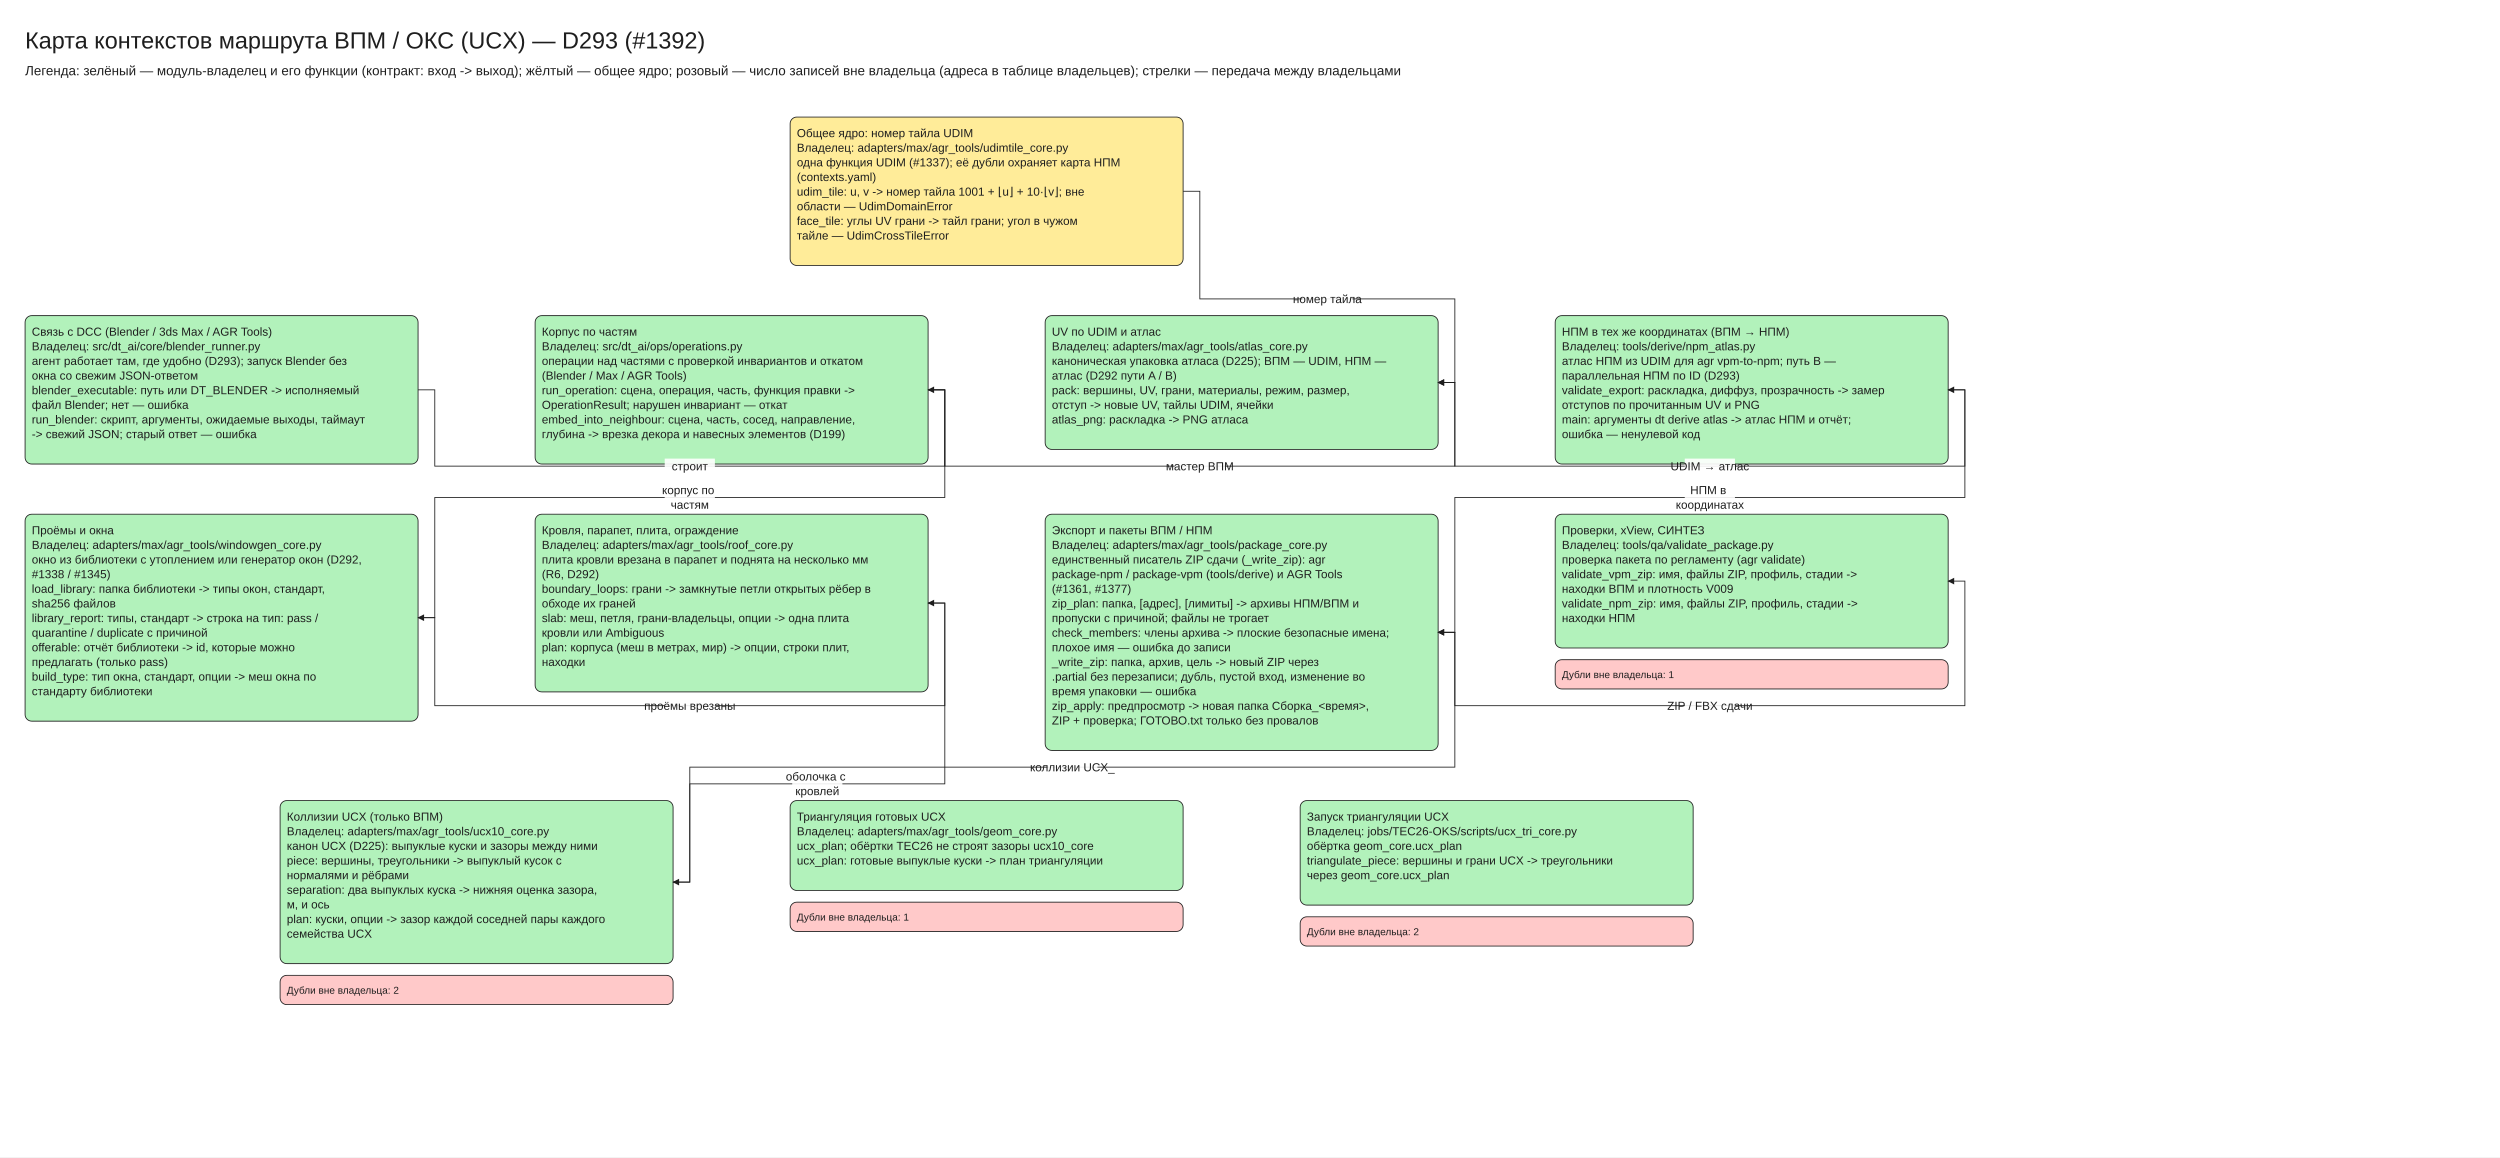
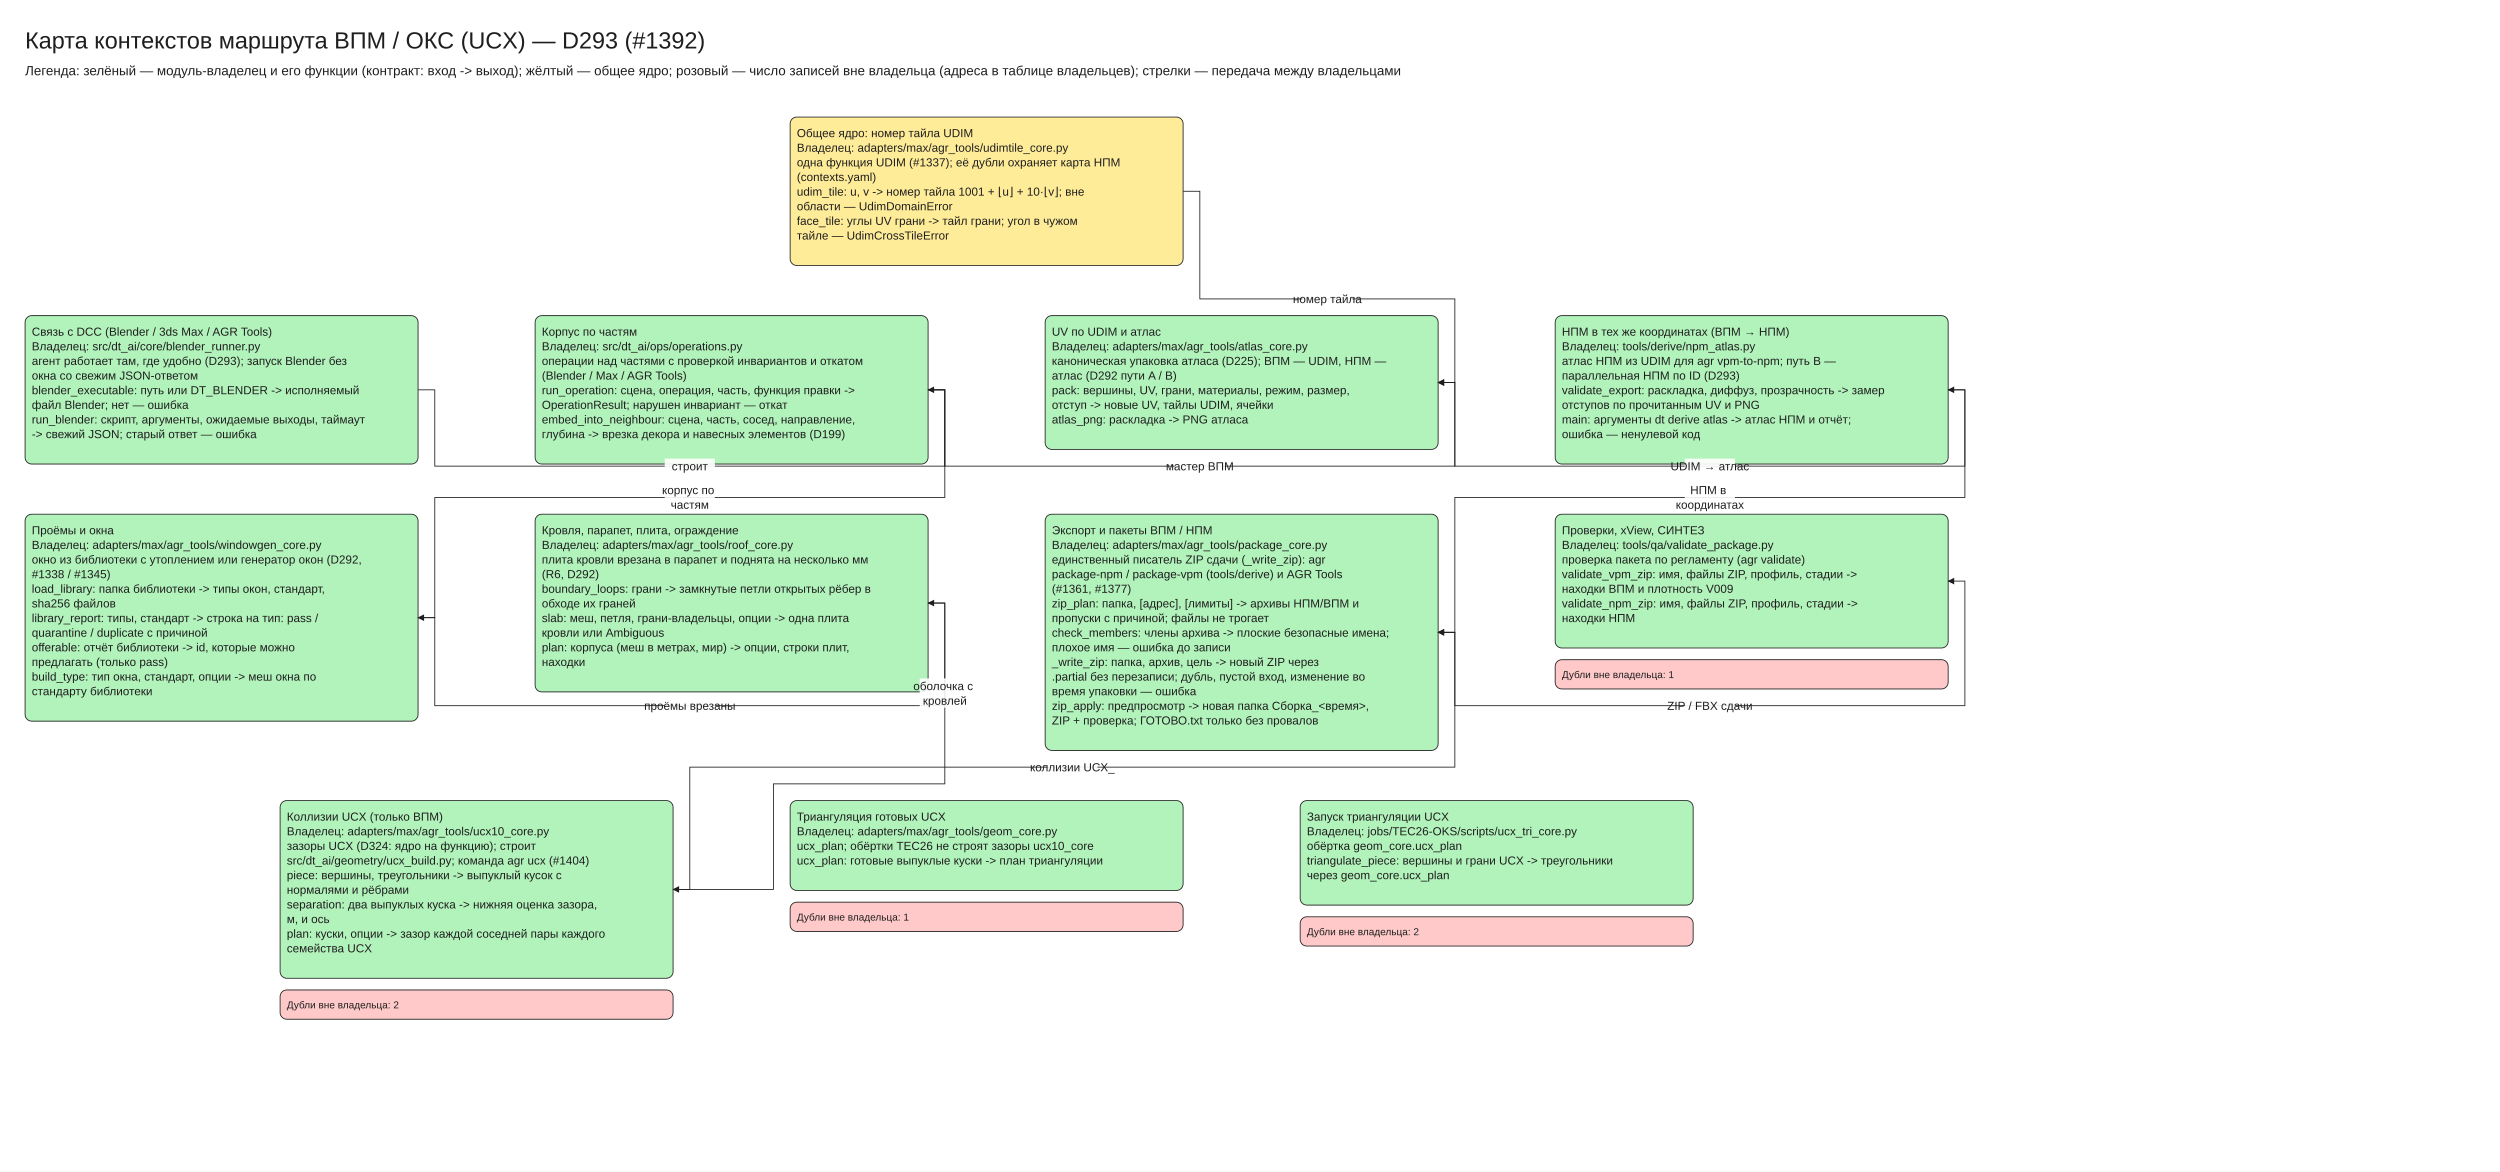
- <svg xmlns="http://www.w3.org/2000/svg" viewBox="10 -30 2990 1384" width="2990" height="1384" font-family="Segoe UI, Arial, sans-serif">
+ <svg xmlns="http://www.w3.org/2000/svg" viewBox="10 -30 2990 1401" width="2990" height="1401" font-family="Segoe UI, Arial, sans-serif">
  <defs>
    <marker id="arrow" viewBox="0 0 10 10" refX="9" refY="5" markerWidth="8" markerHeight="8" orient="auto-start-reverse">
      <path d="M0,0 L10,5 L0,10 z" fill="#1e1e1e" />
    </marker>
  </defs>
-   <rect x="10" y="-30" width="2990" height="1384" fill="#ffffff" />
+   <rect x="10" y="-30" width="2990" height="1401" fill="#ffffff" />
  <rect x="955.0" y="110" width="470" height="177.5" rx="8" fill="#ffec99" stroke="#1e1e1e" />
  <rect x="40" y="347.5" width="470" height="177.5" rx="8" fill="#b2f2bb" stroke="#1e1e1e" />
  <rect x="650" y="347.5" width="470" height="177.5" rx="8" fill="#b2f2bb" stroke="#1e1e1e" />
  <rect x="1260" y="347.5" width="470" height="160.0" rx="8" fill="#b2f2bb" stroke="#1e1e1e" />
  <rect x="1870" y="347.5" width="470" height="177.5" rx="8" fill="#b2f2bb" stroke="#1e1e1e" />
  <rect x="40.0" y="585.0" width="470" height="247.5" rx="8" fill="#b2f2bb" stroke="#1e1e1e" />
  <rect x="650.0" y="585.0" width="470" height="212.5" rx="8" fill="#b2f2bb" stroke="#1e1e1e" />
  <rect x="1260.0" y="585.0" width="470" height="282.5" rx="8" fill="#b2f2bb" stroke="#1e1e1e" />
  <rect x="1870.0" y="585.0" width="470" height="160.0" rx="8" fill="#b2f2bb" stroke="#1e1e1e" />
  <rect x="1870.0" y="759.0" width="470" height="35.0" rx="8" fill="#ffc9c9" stroke="#1e1e1e" />
-   <rect x="345.0" y="927.5" width="470" height="195.0" rx="8" fill="#b2f2bb" stroke="#1e1e1e" />
-   <rect x="345.0" y="1136.5" width="470" height="35.0" rx="8" fill="#ffc9c9" stroke="#1e1e1e" />
+   <rect x="345.0" y="927.5" width="470" height="212.5" rx="8" fill="#b2f2bb" stroke="#1e1e1e" />
+   <rect x="345.0" y="1154.0" width="470" height="35.0" rx="8" fill="#ffc9c9" stroke="#1e1e1e" />
  <rect x="955.0" y="927.5" width="470" height="107.5" rx="8" fill="#b2f2bb" stroke="#1e1e1e" />
  <rect x="955.0" y="1049.0" width="470" height="35.0" rx="8" fill="#ffc9c9" stroke="#1e1e1e" />
  <rect x="1565.0" y="927.5" width="470" height="125.0" rx="8" fill="#b2f2bb" stroke="#1e1e1e" />
  <rect x="1565.0" y="1066.5" width="470" height="35.0" rx="8" fill="#ffc9c9" stroke="#1e1e1e" />
  <polyline points="510,436.25 530,436.25 530,527.5 1140,527.5 1140,436.25 1120,436.25" fill="none" stroke="#1e1e1e" marker-end="url(#arrow)" />
  <polyline points="1120,436.25 1140,436.25 1140,565.0 530.0,565.0 530.0,708.75 510.0,708.75" fill="none" stroke="#1e1e1e" marker-end="url(#arrow)" />
  <polyline points="510.0,708.75 530.0,708.75 530.0,814.0 1140.0,814.0 1140.0,691.25 1120.0,691.25" fill="none" stroke="#1e1e1e" marker-end="url(#arrow)" />
-   <polyline points="1120.0,691.25 1140.0,691.25 1140.0,907.5 835.0,907.5 835.0,1025.0 815.0,1025.0" fill="none" stroke="#1e1e1e" marker-end="url(#arrow)" />
+   <polyline points="1120.0,691.25 1140.0,691.25 1140.0,907.5 935.0,907.5 935.0,1033.75 815.0,1033.75" fill="none" stroke="#1e1e1e" marker-end="url(#arrow)" />
  <polyline points="1120,436.25 1140,436.25 1140,527.5 1750,527.5 1750,427.5 1730,427.5" fill="none" stroke="#1e1e1e" marker-end="url(#arrow)" />
  <polyline points="1425.0,198.75 1445.0,198.75 1445.0,327.5 1750.0,327.5 1750.0,427.5 1730.0,427.5" fill="none" stroke="#1e1e1e" marker-end="url(#arrow)" />
  <polyline points="1730,427.5 1750,427.5 1750,527.5 2360,527.5 2360,436.25 2340,436.25" fill="none" stroke="#1e1e1e" marker-end="url(#arrow)" />
  <polyline points="2340,436.25 2360,436.25 2360,565.0 1750.0,565.0 1750.0,726.25 1730.0,726.25" fill="none" stroke="#1e1e1e" marker-end="url(#arrow)" />
-   <polyline points="815.0,1025.0 835.0,1025.0 835.0,887.5 1750.0,887.5 1750.0,726.25 1730.0,726.25" fill="none" stroke="#1e1e1e" marker-end="url(#arrow)" />
+   <polyline points="815.0,1033.75 835.0,1033.75 835.0,887.5 1750.0,887.5 1750.0,726.25 1730.0,726.25" fill="none" stroke="#1e1e1e" marker-end="url(#arrow)" />
  <polyline points="1730.0,726.25 1750.0,726.25 1750.0,814.0 2360.0,814.0 2360.0,665.0 2340.0,665.0" fill="none" stroke="#1e1e1e" marker-end="url(#arrow)" />
  <text x="40" y="0" font-size="28" text-anchor="start" fill="#1e1e1e">
    <tspan x="40" dy="28">Карта контекстов маршрута ВПМ / ОКС (UCX) — D293 (#1392)</tspan>
  </text>
  <text x="40" y="44" font-size="16" text-anchor="start" fill="#1e1e1e">
    <tspan x="40" dy="16">Легенда: зелёный — модуль-владелец и его функции (контракт: вход -&gt; выход); жёлтый — общее ядро; розовый — число записей вне владельца (адреса в таблице владельцев); стрелки — передача между владельцами</tspan>
  </text>
  <text x="963.0" y="120.0" font-size="14" text-anchor="start" fill="#1e1e1e">
    <tspan x="963.0" dy="14">Общее ядро: номер тайла UDIM</tspan>
    <tspan x="963.0" dy="17.5">Владелец: adapters/max/agr_tools/udimtile_core.py</tspan>
    <tspan x="963.0" dy="17.5">одна функция UDIM (#1337); её дубли охраняет карта НПМ</tspan>
    <tspan x="963.0" dy="17.5">(contexts.yaml)</tspan>
    <tspan x="963.0" dy="17.5" />
    <tspan x="963.0" dy="17.5">udim_tile: u, v -&gt; номер тайла 1001 + ⌊u⌋ + 10·⌊v⌋; вне</tspan>
    <tspan x="963.0" dy="17.5">области — UdimDomainError</tspan>
    <tspan x="963.0" dy="17.5">face_tile: углы UV грани -&gt; тайл грани; угол в чужом</tspan>
    <tspan x="963.0" dy="17.5">тайле — UdimCrossTileError</tspan>
  </text>
  <text x="48" y="357.5" font-size="14" text-anchor="start" fill="#1e1e1e">
    <tspan x="48" dy="14">Связь с DCC (Blender / 3ds Max / AGR Tools)</tspan>
    <tspan x="48" dy="17.5">Владелец: src/dt_ai/core/blender_runner.py</tspan>
    <tspan x="48" dy="17.5">агент работает там, где удобно (D293); запуск Blender без</tspan>
    <tspan x="48" dy="17.5">окна со свежим JSON-ответом</tspan>
    <tspan x="48" dy="17.5" />
    <tspan x="48" dy="17.5">blender_executable: путь или DT_BLENDER -&gt; исполняемый</tspan>
    <tspan x="48" dy="17.5">файл Blender; нет — ошибка</tspan>
    <tspan x="48" dy="17.5">run_blender: скрипт, аргументы, ожидаемые выходы, таймаут</tspan>
    <tspan x="48" dy="17.5">-&gt; свежий JSON; старый ответ — ошибка</tspan>
  </text>
  <text x="658" y="357.5" font-size="14" text-anchor="start" fill="#1e1e1e">
    <tspan x="658" dy="14">Корпус по частям</tspan>
    <tspan x="658" dy="17.5">Владелец: src/dt_ai/ops/operations.py</tspan>
    <tspan x="658" dy="17.5">операции над частями с проверкой инвариантов и откатом</tspan>
    <tspan x="658" dy="17.5">(Blender / Max / AGR Tools)</tspan>
    <tspan x="658" dy="17.5" />
    <tspan x="658" dy="17.5">run_operation: сцена, операция, часть, функция правки -&gt;</tspan>
    <tspan x="658" dy="17.5">OperationResult; нарушен инвариант — откат</tspan>
    <tspan x="658" dy="17.5">embed_into_neighbour: сцена, часть, сосед, направление,</tspan>
    <tspan x="658" dy="17.5">глубина -&gt; врезка декора и навесных элементов (D199)</tspan>
  </text>
  <text x="1268" y="357.5" font-size="14" text-anchor="start" fill="#1e1e1e">
    <tspan x="1268" dy="14">UV по UDIM и атлас</tspan>
    <tspan x="1268" dy="17.5">Владелец: adapters/max/agr_tools/atlas_core.py</tspan>
    <tspan x="1268" dy="17.5">каноническая упаковка атласа (D225); ВПМ — UDIM, НПМ —</tspan>
    <tspan x="1268" dy="17.5">атлас (D292 пути A / B)</tspan>
    <tspan x="1268" dy="17.5" />
    <tspan x="1268" dy="17.5">pack: вершины, UV, грани, материалы, режим, размер,</tspan>
    <tspan x="1268" dy="17.5">отступ -&gt; новые UV, тайлы UDIM, ячейки</tspan>
    <tspan x="1268" dy="17.5">atlas_png: раскладка -&gt; PNG атласа</tspan>
  </text>
  <text x="1878" y="357.5" font-size="14" text-anchor="start" fill="#1e1e1e">
    <tspan x="1878" dy="14">НПМ в тех же координатах (ВПМ → НПМ)</tspan>
    <tspan x="1878" dy="17.5">Владелец: tools/derive/npm_atlas.py</tspan>
    <tspan x="1878" dy="17.5">атлас НПМ из UDIM для agr vpm-to-npm; путь B —</tspan>
    <tspan x="1878" dy="17.5">параллельная НПМ по ID (D293)</tspan>
    <tspan x="1878" dy="17.5" />
    <tspan x="1878" dy="17.5">validate_export: раскладка, диффуз, прозрачность -&gt; замер</tspan>
    <tspan x="1878" dy="17.5">отступов по прочитанным UV и PNG</tspan>
    <tspan x="1878" dy="17.5">main: аргументы dt derive atlas -&gt; атлас НПМ и отчёт;</tspan>
    <tspan x="1878" dy="17.5">ошибка — ненулевой код</tspan>
  </text>
  <text x="48.0" y="595.0" font-size="14" text-anchor="start" fill="#1e1e1e">
    <tspan x="48.0" dy="14">Проёмы и окна</tspan>
    <tspan x="48.0" dy="17.5">Владелец: adapters/max/agr_tools/windowgen_core.py</tspan>
    <tspan x="48.0" dy="17.5">окно из библиотеки с утоплением или генератор окон (D292,</tspan>
    <tspan x="48.0" dy="17.5">#1338 / #1345)</tspan>
    <tspan x="48.0" dy="17.5" />
    <tspan x="48.0" dy="17.5">load_library: папка библиотеки -&gt; типы окон, стандарт,</tspan>
    <tspan x="48.0" dy="17.5">sha256 файлов</tspan>
    <tspan x="48.0" dy="17.5">library_report: типы, стандарт -&gt; строка на тип: pass /</tspan>
    <tspan x="48.0" dy="17.5">quarantine / duplicate с причиной</tspan>
    <tspan x="48.0" dy="17.5">offerable: отчёт библиотеки -&gt; id, которые можно</tspan>
    <tspan x="48.0" dy="17.5">предлагать (только pass)</tspan>
    <tspan x="48.0" dy="17.5">build_type: тип окна, стандарт, опции -&gt; меш окна по</tspan>
    <tspan x="48.0" dy="17.5">стандарту библиотеки</tspan>
  </text>
  <text x="658.0" y="595.0" font-size="14" text-anchor="start" fill="#1e1e1e">
    <tspan x="658.0" dy="14">Кровля, парапет, плита, ограждение</tspan>
    <tspan x="658.0" dy="17.5">Владелец: adapters/max/agr_tools/roof_core.py</tspan>
    <tspan x="658.0" dy="17.5">плита кровли врезана в парапет и поднята на несколько мм</tspan>
    <tspan x="658.0" dy="17.5">(R6, D292)</tspan>
    <tspan x="658.0" dy="17.5" />
    <tspan x="658.0" dy="17.5">boundary_loops: грани -&gt; замкнутые петли открытых рёбер в</tspan>
    <tspan x="658.0" dy="17.5">обходе их граней</tspan>
    <tspan x="658.0" dy="17.5">slab: меш, петля, грани-владельцы, опции -&gt; одна плита</tspan>
    <tspan x="658.0" dy="17.5">кровли или Ambiguous</tspan>
    <tspan x="658.0" dy="17.5">plan: корпуса (меш в метрах, мир) -&gt; опции, строки плит,</tspan>
    <tspan x="658.0" dy="17.5">находки</tspan>
  </text>
  <text x="1268.0" y="595.0" font-size="14" text-anchor="start" fill="#1e1e1e">
    <tspan x="1268.0" dy="14">Экспорт и пакеты ВПМ / НПМ</tspan>
    <tspan x="1268.0" dy="17.5">Владелец: adapters/max/agr_tools/package_core.py</tspan>
    <tspan x="1268.0" dy="17.5">единственный писатель ZIP сдачи (_write_zip): agr</tspan>
    <tspan x="1268.0" dy="17.5">package-npm / package-vpm (tools/derive) и AGR Tools</tspan>
    <tspan x="1268.0" dy="17.5">(#1361, #1377)</tspan>
    <tspan x="1268.0" dy="17.5" />
    <tspan x="1268.0" dy="17.5">zip_plan: папка, [адрес], [лимиты] -&gt; архивы НПМ/ВПМ и</tspan>
    <tspan x="1268.0" dy="17.5">пропуски с причиной; файлы не трогает</tspan>
    <tspan x="1268.0" dy="17.5">check_members: члены архива -&gt; плоские безопасные имена;</tspan>
    <tspan x="1268.0" dy="17.5">плохое имя — ошибка до записи</tspan>
    <tspan x="1268.0" dy="17.5">_write_zip: папка, архив, цель -&gt; новый ZIP через</tspan>
    <tspan x="1268.0" dy="17.5">.partial без перезаписи; дубль, пустой вход, изменение во</tspan>
    <tspan x="1268.0" dy="17.5">время упаковки — ошибка</tspan>
    <tspan x="1268.0" dy="17.5">zip_apply: предпросмотр -&gt; новая папка Сборка_&lt;время&gt;,</tspan>
    <tspan x="1268.0" dy="17.5">ZIP + проверка; ГОТОВО.txt только без провалов</tspan>
  </text>
  <text x="1878.0" y="595.0" font-size="14" text-anchor="start" fill="#1e1e1e">
    <tspan x="1878.0" dy="14">Проверки, xView, СИНТЕЗ</tspan>
    <tspan x="1878.0" dy="17.5">Владелец: tools/qa/validate_package.py</tspan>
    <tspan x="1878.0" dy="17.5">проверка пакета по регламенту (agr validate)</tspan>
    <tspan x="1878.0" dy="17.5" />
    <tspan x="1878.0" dy="17.5">validate_vpm_zip: имя, файлы ZIP, профиль, стадии -&gt;</tspan>
    <tspan x="1878.0" dy="17.5">находки ВПМ и плотность V009</tspan>
    <tspan x="1878.0" dy="17.5">validate_npm_zip: имя, файлы ZIP, профиль, стадии -&gt;</tspan>
    <tspan x="1878.0" dy="17.5">находки НПМ</tspan>
  </text>
  <text x="1878.0" y="769.0" font-size="12" text-anchor="start" fill="#1e1e1e">
    <tspan x="1878.0" dy="12">Дубли вне владельца: 1</tspan>
  </text>
  <text x="353.0" y="937.5" font-size="14" text-anchor="start" fill="#1e1e1e">
    <tspan x="353.0" dy="14">Коллизии UCX (только ВПМ)</tspan>
    <tspan x="353.0" dy="17.5">Владелец: adapters/max/agr_tools/ucx10_core.py</tspan>
-     <tspan x="353.0" dy="17.5">канон UCX (D225): выпуклые куски и зазоры между ними</tspan>
+     <tspan x="353.0" dy="17.5">зазоры UCX (D324: ядро на функцию); строит</tspan>
+     <tspan x="353.0" dy="17.5">src/dt_ai/geometry/ucx_build.py; команда agr ucx (#1404)</tspan>
    <tspan x="353.0" dy="17.5" />
    <tspan x="353.0" dy="17.5">piece: вершины, треугольники -&gt; выпуклый кусок с</tspan>
    <tspan x="353.0" dy="17.5">нормалями и рёбрами</tspan>
    <tspan x="353.0" dy="17.5">separation: два выпуклых куска -&gt; нижняя оценка зазора,</tspan>
    <tspan x="353.0" dy="17.5">м, и ось</tspan>
    <tspan x="353.0" dy="17.5">plan: куски, опции -&gt; зазор каждой соседней пары каждого</tspan>
    <tspan x="353.0" dy="17.5">семейства UCX</tspan>
  </text>
-   <text x="353.0" y="1146.5" font-size="12" text-anchor="start" fill="#1e1e1e">
+   <text x="353.0" y="1164.0" font-size="12" text-anchor="start" fill="#1e1e1e">
    <tspan x="353.0" dy="12">Дубли вне владельца: 2</tspan>
  </text>
  <text x="963.0" y="937.5" font-size="14" text-anchor="start" fill="#1e1e1e">
    <tspan x="963.0" dy="14">Триангуляция готовых UCX</tspan>
    <tspan x="963.0" dy="17.5">Владелец: adapters/max/agr_tools/geom_core.py</tspan>
    <tspan x="963.0" dy="17.5">ucx_plan; обёртки TEC26 не строят зазоры ucx10_core</tspan>
    <tspan x="963.0" dy="17.5" />
    <tspan x="963.0" dy="17.5">ucx_plan: готовые выпуклые куски -&gt; план триангуляции</tspan>
  </text>
  <text x="963.0" y="1059.0" font-size="12" text-anchor="start" fill="#1e1e1e">
    <tspan x="963.0" dy="12">Дубли вне владельца: 1</tspan>
  </text>
  <text x="1573.0" y="937.5" font-size="14" text-anchor="start" fill="#1e1e1e">
    <tspan x="1573.0" dy="14">Запуск триангуляции UCX</tspan>
    <tspan x="1573.0" dy="17.5">Владелец: jobs/TEC26-OKS/scripts/ucx_tri_core.py</tspan>
    <tspan x="1573.0" dy="17.5">обёртка geom_core.ucx_plan</tspan>
    <tspan x="1573.0" dy="17.5" />
    <tspan x="1573.0" dy="17.5">triangulate_piece: вершины и грани UCX -&gt; треугольники</tspan>
    <tspan x="1573.0" dy="17.5">через geom_core.ucx_plan</tspan>
  </text>
  <text x="1573.0" y="1076.5" font-size="12" text-anchor="start" fill="#1e1e1e">
    <tspan x="1573.0" dy="12">Дубли вне владельца: 2</tspan>
  </text>
  <rect x="805.0" y="518.5" width="60" height="17.5" fill="#ffffff" opacity="0.9" />
  <text x="835.0" y="518.5" font-size="14" text-anchor="middle" fill="#1e1e1e">
    <tspan x="835.0" dy="14">строит</tspan>
  </text>
  <rect x="805.0" y="547.0" width="60" height="35.0" fill="#ffffff" opacity="0.9" />
  <text x="835.0" y="547.0" font-size="14" text-anchor="middle" fill="#1e1e1e">
    <tspan x="835.0" dy="14">корпус по</tspan>
    <tspan x="835.0" dy="17.5">частям</tspan>
  </text>
  <rect x="805.0" y="805.0" width="60" height="17.5" fill="#ffffff" opacity="0.9" />
  <text x="835.0" y="805.0" font-size="14" text-anchor="middle" fill="#1e1e1e">
    <tspan x="835.0" dy="14">проёмы врезаны</tspan>
  </text>
-   <rect x="957.5" y="889.5" width="60" height="35.0" fill="#ffffff" opacity="0.9" />
-   <text x="987.5" y="889.5" font-size="14" text-anchor="middle" fill="#1e1e1e">
-     <tspan x="987.5" dy="14">оболочка с</tspan>
-     <tspan x="987.5" dy="17.5">кровлей</tspan>
+   <rect x="1110.0" y="781.38" width="60" height="35.0" fill="#ffffff" opacity="0.9" />
+   <text x="1140.0" y="781.38" font-size="14" text-anchor="middle" fill="#1e1e1e">
+     <tspan x="1140.0" dy="14">оболочка с</tspan>
+     <tspan x="1140.0" dy="17.5">кровлей</tspan>
  </text>
  <rect x="1415.0" y="518.5" width="60" height="17.5" fill="#ffffff" opacity="0.9" />
  <text x="1445.0" y="518.5" font-size="14" text-anchor="middle" fill="#1e1e1e">
    <tspan x="1445.0" dy="14">мастер ВПМ</tspan>
  </text>
  <rect x="1567.5" y="318.5" width="60" height="17.5" fill="#ffffff" opacity="0.9" />
  <text x="1597.5" y="318.5" font-size="14" text-anchor="middle" fill="#1e1e1e">
    <tspan x="1597.5" dy="14">номер тайла</tspan>
  </text>
  <rect x="2025.0" y="518.5" width="60" height="17.5" fill="#ffffff" opacity="0.9" />
  <text x="2055.0" y="518.5" font-size="14" text-anchor="middle" fill="#1e1e1e">
    <tspan x="2055.0" dy="14">UDIM → атлас</tspan>
  </text>
  <rect x="2025.0" y="547.0" width="60" height="35.0" fill="#ffffff" opacity="0.9" />
  <text x="2055.0" y="547.0" font-size="14" text-anchor="middle" fill="#1e1e1e">
    <tspan x="2055.0" dy="14">НПМ в</tspan>
    <tspan x="2055.0" dy="17.5">координатах</tspan>
  </text>
  <rect x="1262.5" y="878.5" width="60" height="17.5" fill="#ffffff" opacity="0.9" />
  <text x="1292.5" y="878.5" font-size="14" text-anchor="middle" fill="#1e1e1e">
    <tspan x="1292.5" dy="14">коллизии UCX_</tspan>
  </text>
  <rect x="2025.0" y="805.0" width="60" height="17.5" fill="#ffffff" opacity="0.9" />
  <text x="2055.0" y="805.0" font-size="14" text-anchor="middle" fill="#1e1e1e">
    <tspan x="2055.0" dy="14">ZIP / FBX сдачи</tspan>
  </text>
</svg>
